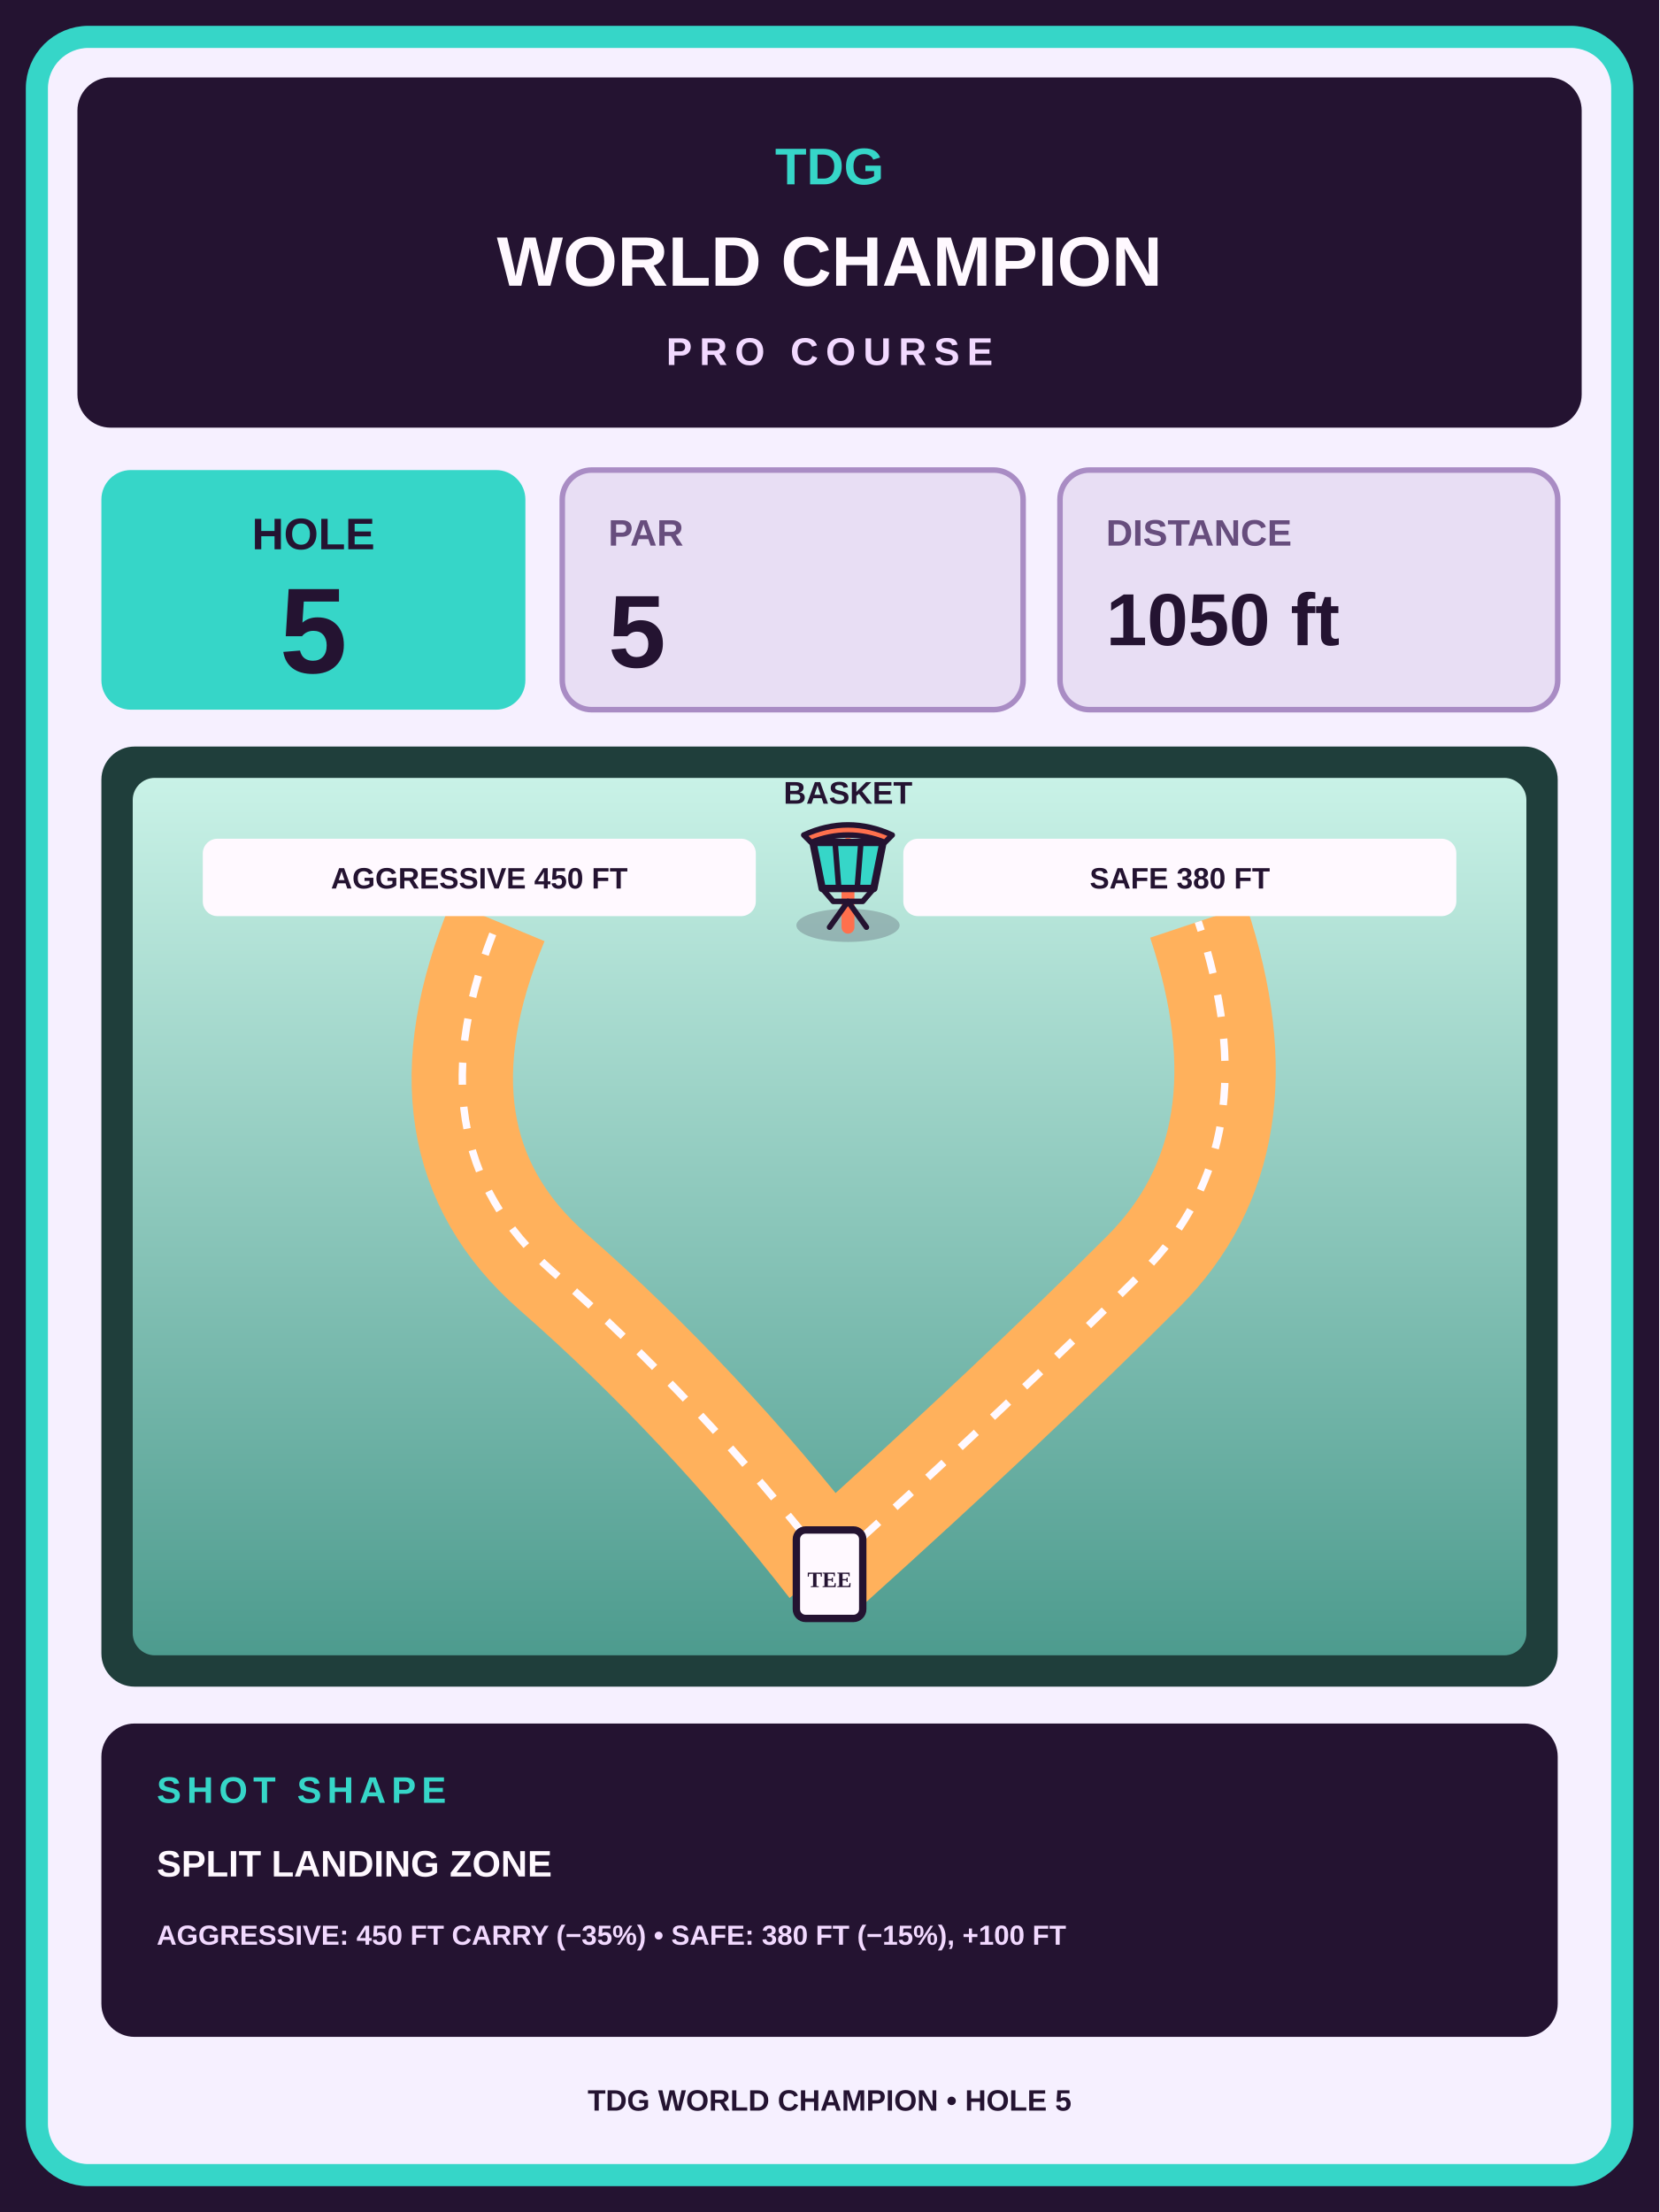
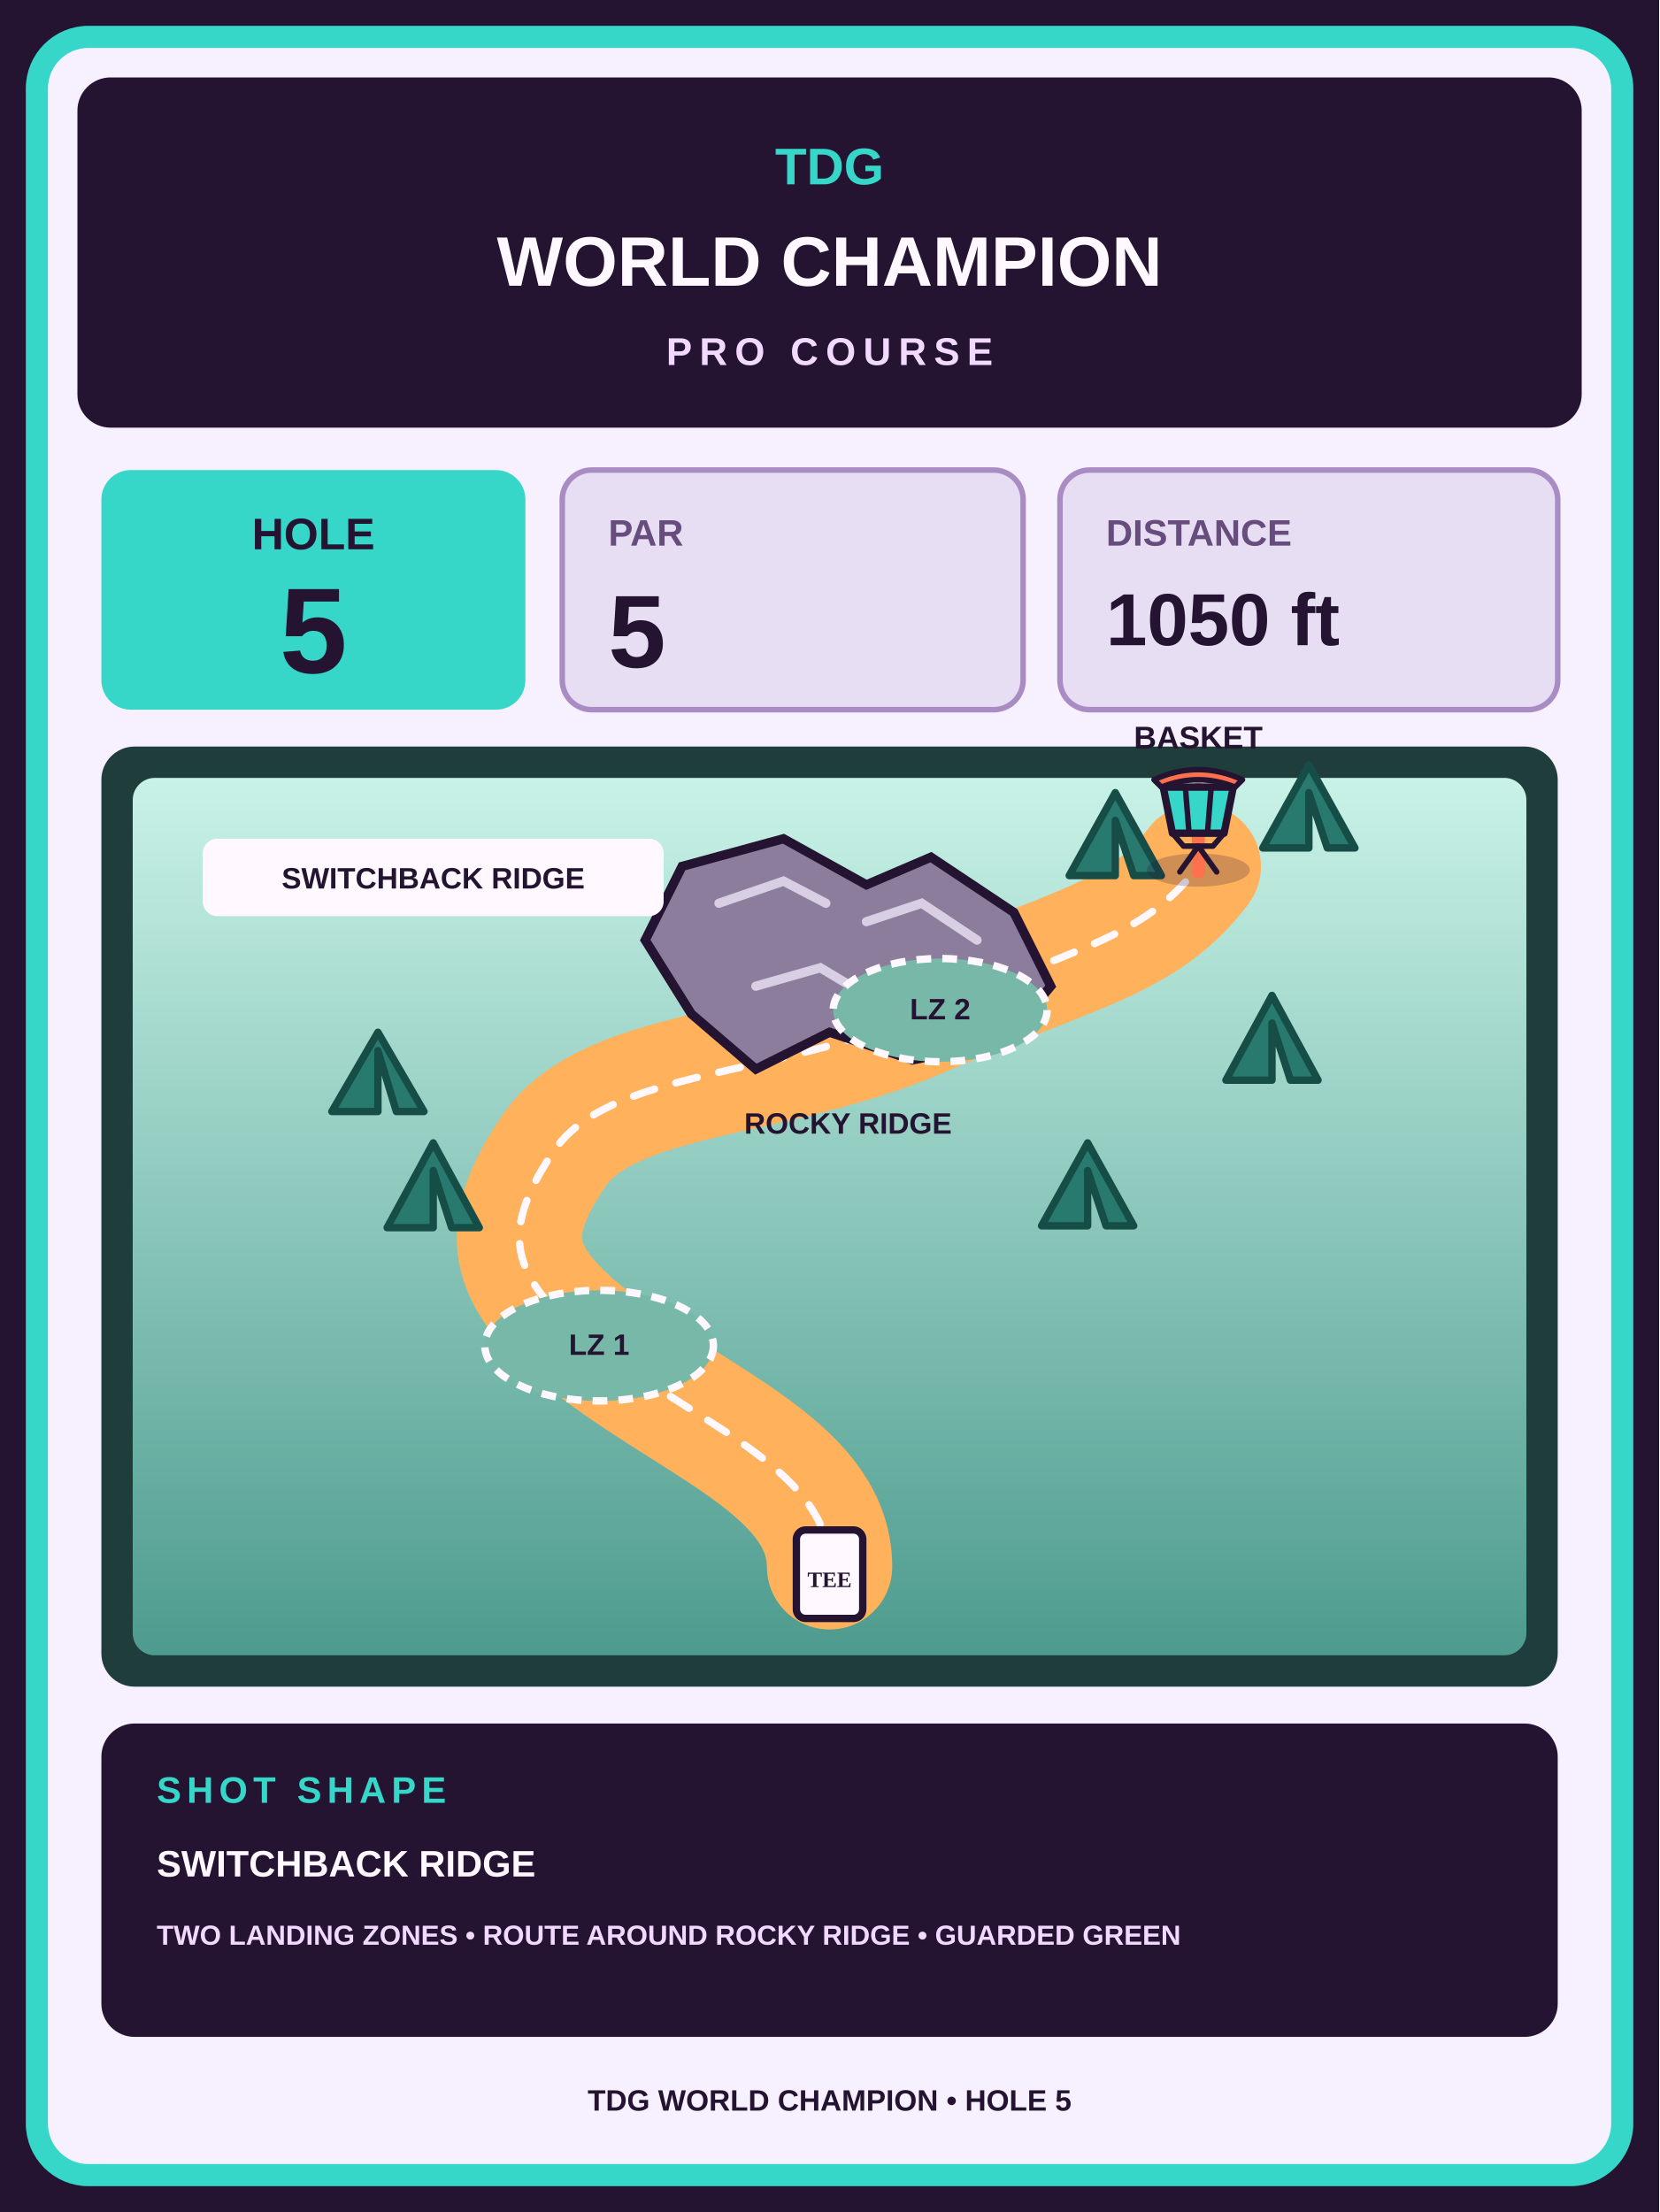
<svg xmlns="http://www.w3.org/2000/svg" viewBox="0 0 900 1200">
  <defs>
    <linearGradient id="turf" x2="0" y2="1">
      <stop stop-color="#c9f2e7" />
      <stop offset="1" stop-color="#4d9b8e" />
    </linearGradient>
  </defs>
  <style>.label{font-family:Arial,sans-serif;font-size:16px;font-weight:900;fill:#241331}.small{font-family:Arial,sans-serif;font-size:13px;font-weight:800;fill:#241331}</style>
  <rect width="900" height="1200" fill="#241331" />
  <rect x="20" y="20" width="860" height="1160" rx="28" fill="#f6f0ff" stroke="#36d6c8" stroke-width="12" />
  <rect x="42" y="42" width="816" height="190" rx="18" fill="#241331" />
  <text x="450" y="100" text-anchor="middle" font-family="Arial" font-size="28" font-weight="900" fill="#36d6c8">TDG</text>
  <text x="450" y="155" text-anchor="middle" font-family="Arial" font-size="38" font-weight="900" fill="#fff9ff">WORLD CHAMPION</text>
  <text x="450" y="198" text-anchor="middle" font-family="Arial" font-size="21" font-weight="800" letter-spacing="4" fill="#f2d9ff">PRO COURSE</text>
  <rect x="55" y="255" width="230" height="130" rx="16" fill="#36d6c8" />
  <text x="170" y="298" text-anchor="middle" font-family="Arial" font-size="24" font-weight="900" fill="#241331">HOLE</text>
  <text x="170" y="365" text-anchor="middle" font-family="Arial" font-size="66" font-weight="900" fill="#241331">5</text>
  <rect x="305" y="255" width="250" height="130" rx="16" fill="#e8def4" stroke="#a98cc4" stroke-width="3" />
  <text x="330" y="296" font-family="Arial" font-size="20" font-weight="800" fill="#674d7d">PAR</text>
  <text x="330" y="362" font-family="Arial" font-size="56" font-weight="900" fill="#241331">5</text>
  <rect x="575" y="255" width="270" height="130" rx="16" fill="#e8def4" stroke="#a98cc4" stroke-width="3" />
  <text x="600" y="296" font-family="Arial" font-size="20" font-weight="800" fill="#674d7d">DISTANCE</text>
  <text x="600" y="350" font-family="Arial" font-size="40" font-weight="900" fill="#241331">1050 ft</text>
  <rect x="55" y="405" width="790" height="510" rx="18" fill="#1f3e3b" />
  <rect x="72" y="422" width="756" height="476" rx="12" fill="url(#turf)" />
-   <path d="M450 850 Q380 760 300 690 T270 500" stroke="#ffb15c" stroke-width="55" fill="none" />
-   <path d="M450 850 Q550 760 620 690 T650 500" stroke="#ffb15c" stroke-width="55" fill="none" />
-   <path d="M450 850 Q380 760 300 690 T270 500 M450 850 Q550 760 620 690 T650 500" stroke="#fff9ff" stroke-width="4" stroke-dasharray="12 12" fill="none" />
-   <rect x="110" y="455" width="300" height="42" rx="8" fill="#fff9ff" />
-   <text x="260" y="482" text-anchor="middle" class="label">AGGRESSIVE 450 FT</text>
-   <rect x="490" y="455" width="300" height="42" rx="8" fill="#fff9ff" />
-   <text x="640" y="482" text-anchor="middle" class="label">SAFE 380 FT</text>
-   <g id="basket" transform="translate(460 500)" stroke="#241331" stroke-linecap="round" stroke-linejoin="round">
+   <path d="M450 850 C450 800 385 775 330 735 S270 670 300 625 S420 585 500 550 S620 510 650 470" fill="none" stroke="#ffb15c" stroke-width="68" stroke-linecap="round" stroke-linejoin="round" />
+   <path d="M450 850 C450 800 385 775 330 735 S270 670 300 625 S420 585 500 550 S620 510 650 470" fill="none" stroke="#fff9ff" stroke-width="4" stroke-dasharray="12 12" stroke-linecap="round" />
+   <path d="M370 470 L425 455 L470 480 L505 465 L550 495 L570 535 L545 565 L495 575 L450 560 L410 580 L375 550 L350 510 Z" fill="#8b7d9b" stroke="#241331" stroke-width="5" />
+   <path d="M390 490 L425 478 L448 490 M470 500 L500 490 L530 510 M410 535 L445 525 L470 540" fill="none" stroke="#d8cfe4" stroke-width="5" stroke-linecap="round" />
+   <text x="460" y="615" text-anchor="middle" class="label">ROCKY RIDGE</text>
+   <g fill="#28796e" stroke="#164d47" stroke-width="4" stroke-linejoin="round">
+     <path d="M205 570 L205 603 L180 603 L205 560 L230 603 L215 603 Z" />
+     <path d="M235 635 L235 666 L210 666 L235 620 L260 666 L245 666 Z" />
+     <path d="M590 635 L590 665 L565 665 L590 620 L615 665 L600 665 Z" />
+     <path d="M690 555 L690 586 L665 586 L690 540 L715 586 L700 586 Z" />
+     <path d="M605 445 L605 475 L580 475 L605 430 L630 475 L615 475 Z" />
+     <path d="M710 430 L710 460 L685 460 L710 415 L735 460 L720 460 Z" />
+   </g>
+   <ellipse cx="325" cy="730" rx="62" ry="30" fill="#78b8a8" stroke="#fff9ff" stroke-width="4" stroke-dasharray="8 6" />
+   <text x="325" y="735" text-anchor="middle" class="label">LZ 1</text>
+   <ellipse cx="510" cy="548" rx="58" ry="28" fill="#78b8a8" stroke="#fff9ff" stroke-width="4" stroke-dasharray="8 6" />
+   <text x="510" y="553" text-anchor="middle" class="label">LZ 2</text>
+   <rect x="110" y="455" width="250" height="42" rx="8" fill="#fff9ff" />
+   <text x="235" y="482" text-anchor="middle" class="label">SWITCHBACK RIDGE</text>
+   <g id="basket" transform="translate(650 470)" stroke="#241331" stroke-linecap="round" stroke-linejoin="round">
    <ellipse cx="0" cy="2" rx="28" ry="9" fill="#241331" opacity=".22" stroke="none" />
    <path d="M0 3 V-42" stroke="#ff704d" stroke-width="7" />
    <path d="M-19 -43 L19 -43 L14 -18 L-14 -18 Z" fill="#36d6c8" stroke-width="4" />
    <path d="M-19 -43 L-14 -18 M-7 -43 L-5 -18 M7 -43 L5 -18 M19 -43 L14 -18 M-19 -43 Q0 -55 19 -43" fill="none" stroke-width="3" />
    <path d="M-24 -47 Q0 -58 24 -47 L20 -43 Q0 -51 -20 -43 Z" fill="#ff704d" stroke-width="3" />
    <path d="M-14 -18 L-8 -11 L8 -11 L14 -18" fill="none" stroke-width="3" />
    <path d="M-10 3 L0 -11 L10 3" fill="none" stroke-width="3" />
    <text x="0" y="-64" text-anchor="middle" font-family="Arial" font-size="17" font-weight="900" fill="#241331" stroke="none">BASKET</text>
  </g>
  <rect x="432" y="830" width="36" height="48" rx="5" fill="#fff9ff" stroke="#241331" stroke-width="4" />
  <text x="450" y="861" text-anchor="middle" font-size="12" font-weight="900" fill="#241331">TEE</text>
  <rect x="55" y="935" width="790" height="170" rx="18" fill="#241331" />
  <text x="85" y="978" font-family="Arial" font-size="20" font-weight="900" letter-spacing="3" fill="#36d6c8">SHOT SHAPE</text>
-   <text x="85" y="1018" font-family="Arial" font-size="20" font-weight="900" fill="#fff9ff">SPLIT LANDING ZONE</text>
-   <text x="85" y="1055" font-family="Arial" font-size="15" font-weight="800" fill="#f2d9ff">AGGRESSIVE: 450 FT CARRY (−35%) • SAFE: 380 FT (−15%), +100 FT</text>
+   <text x="85" y="1018" font-family="Arial" font-size="20" font-weight="900" fill="#fff9ff">SWITCHBACK RIDGE</text>
+   <text x="85" y="1055" font-family="Arial" font-size="15" font-weight="800" fill="#f2d9ff">TWO LANDING ZONES • ROUTE AROUND ROCKY RIDGE • GUARDED GREEN</text>
  <text x="450" y="1145" text-anchor="middle" font-family="Arial" font-size="16" font-weight="900" fill="#241331">TDG WORLD CHAMPION • HOLE 5</text>
</svg>
